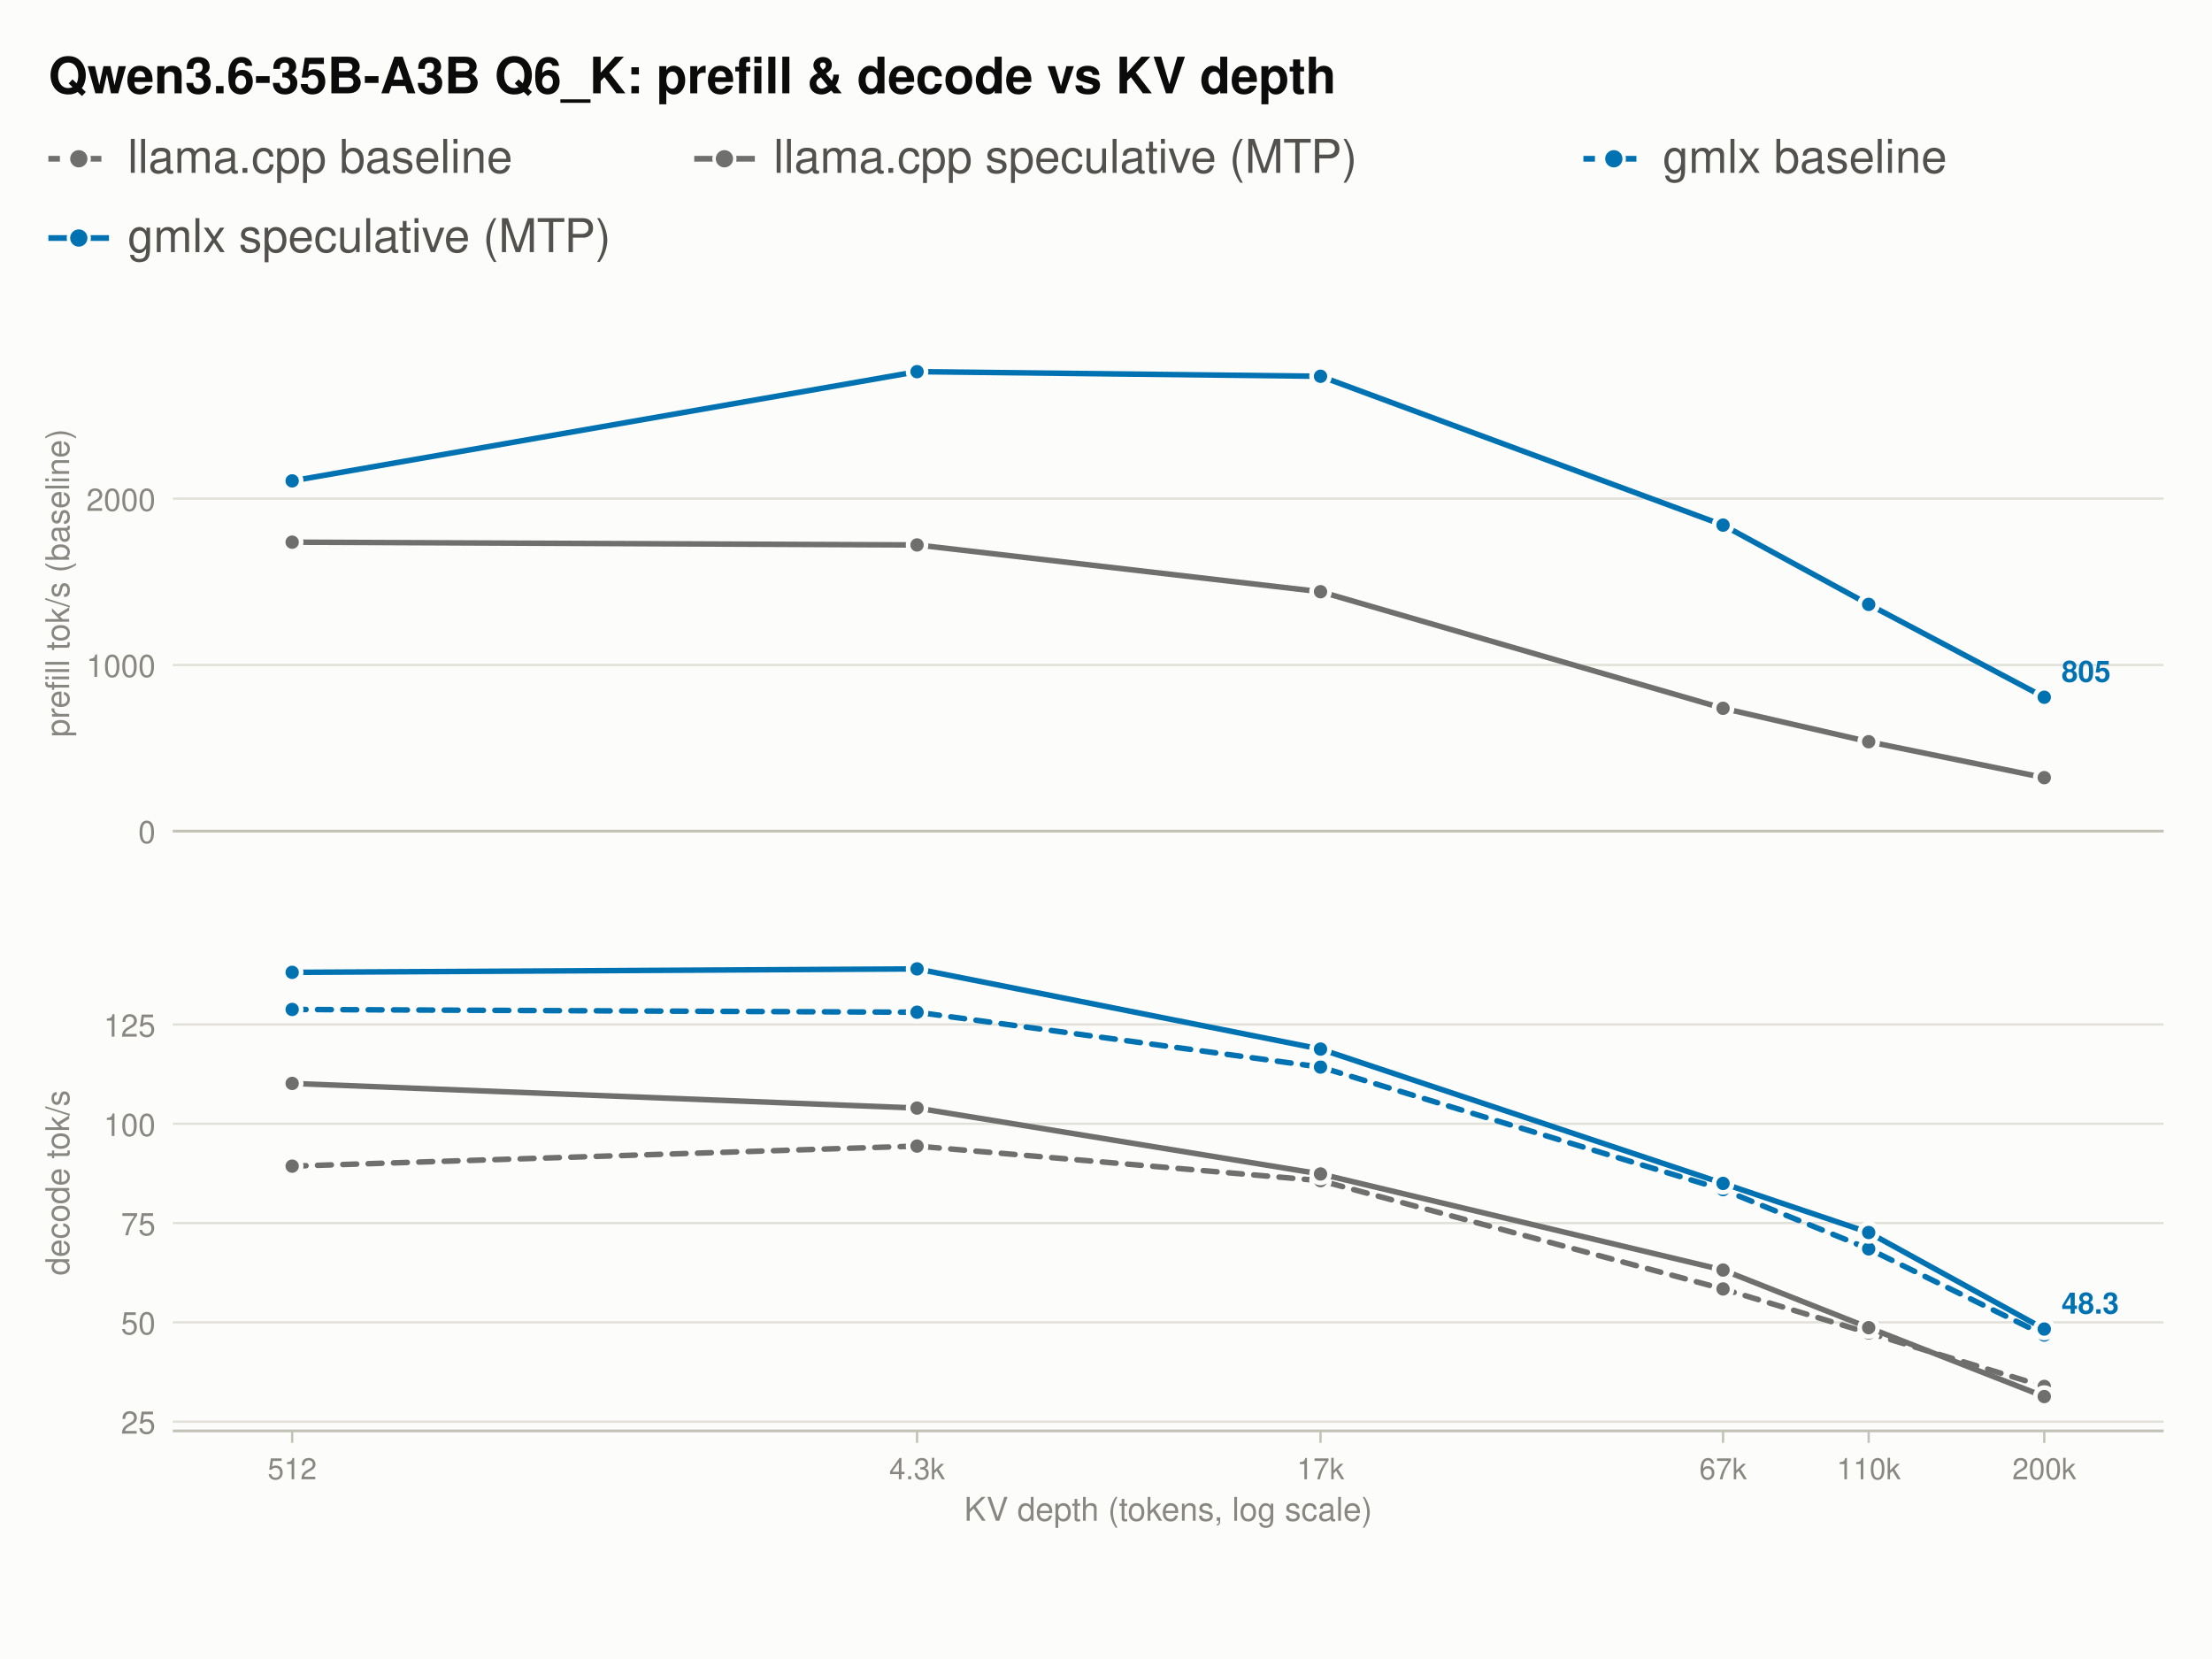
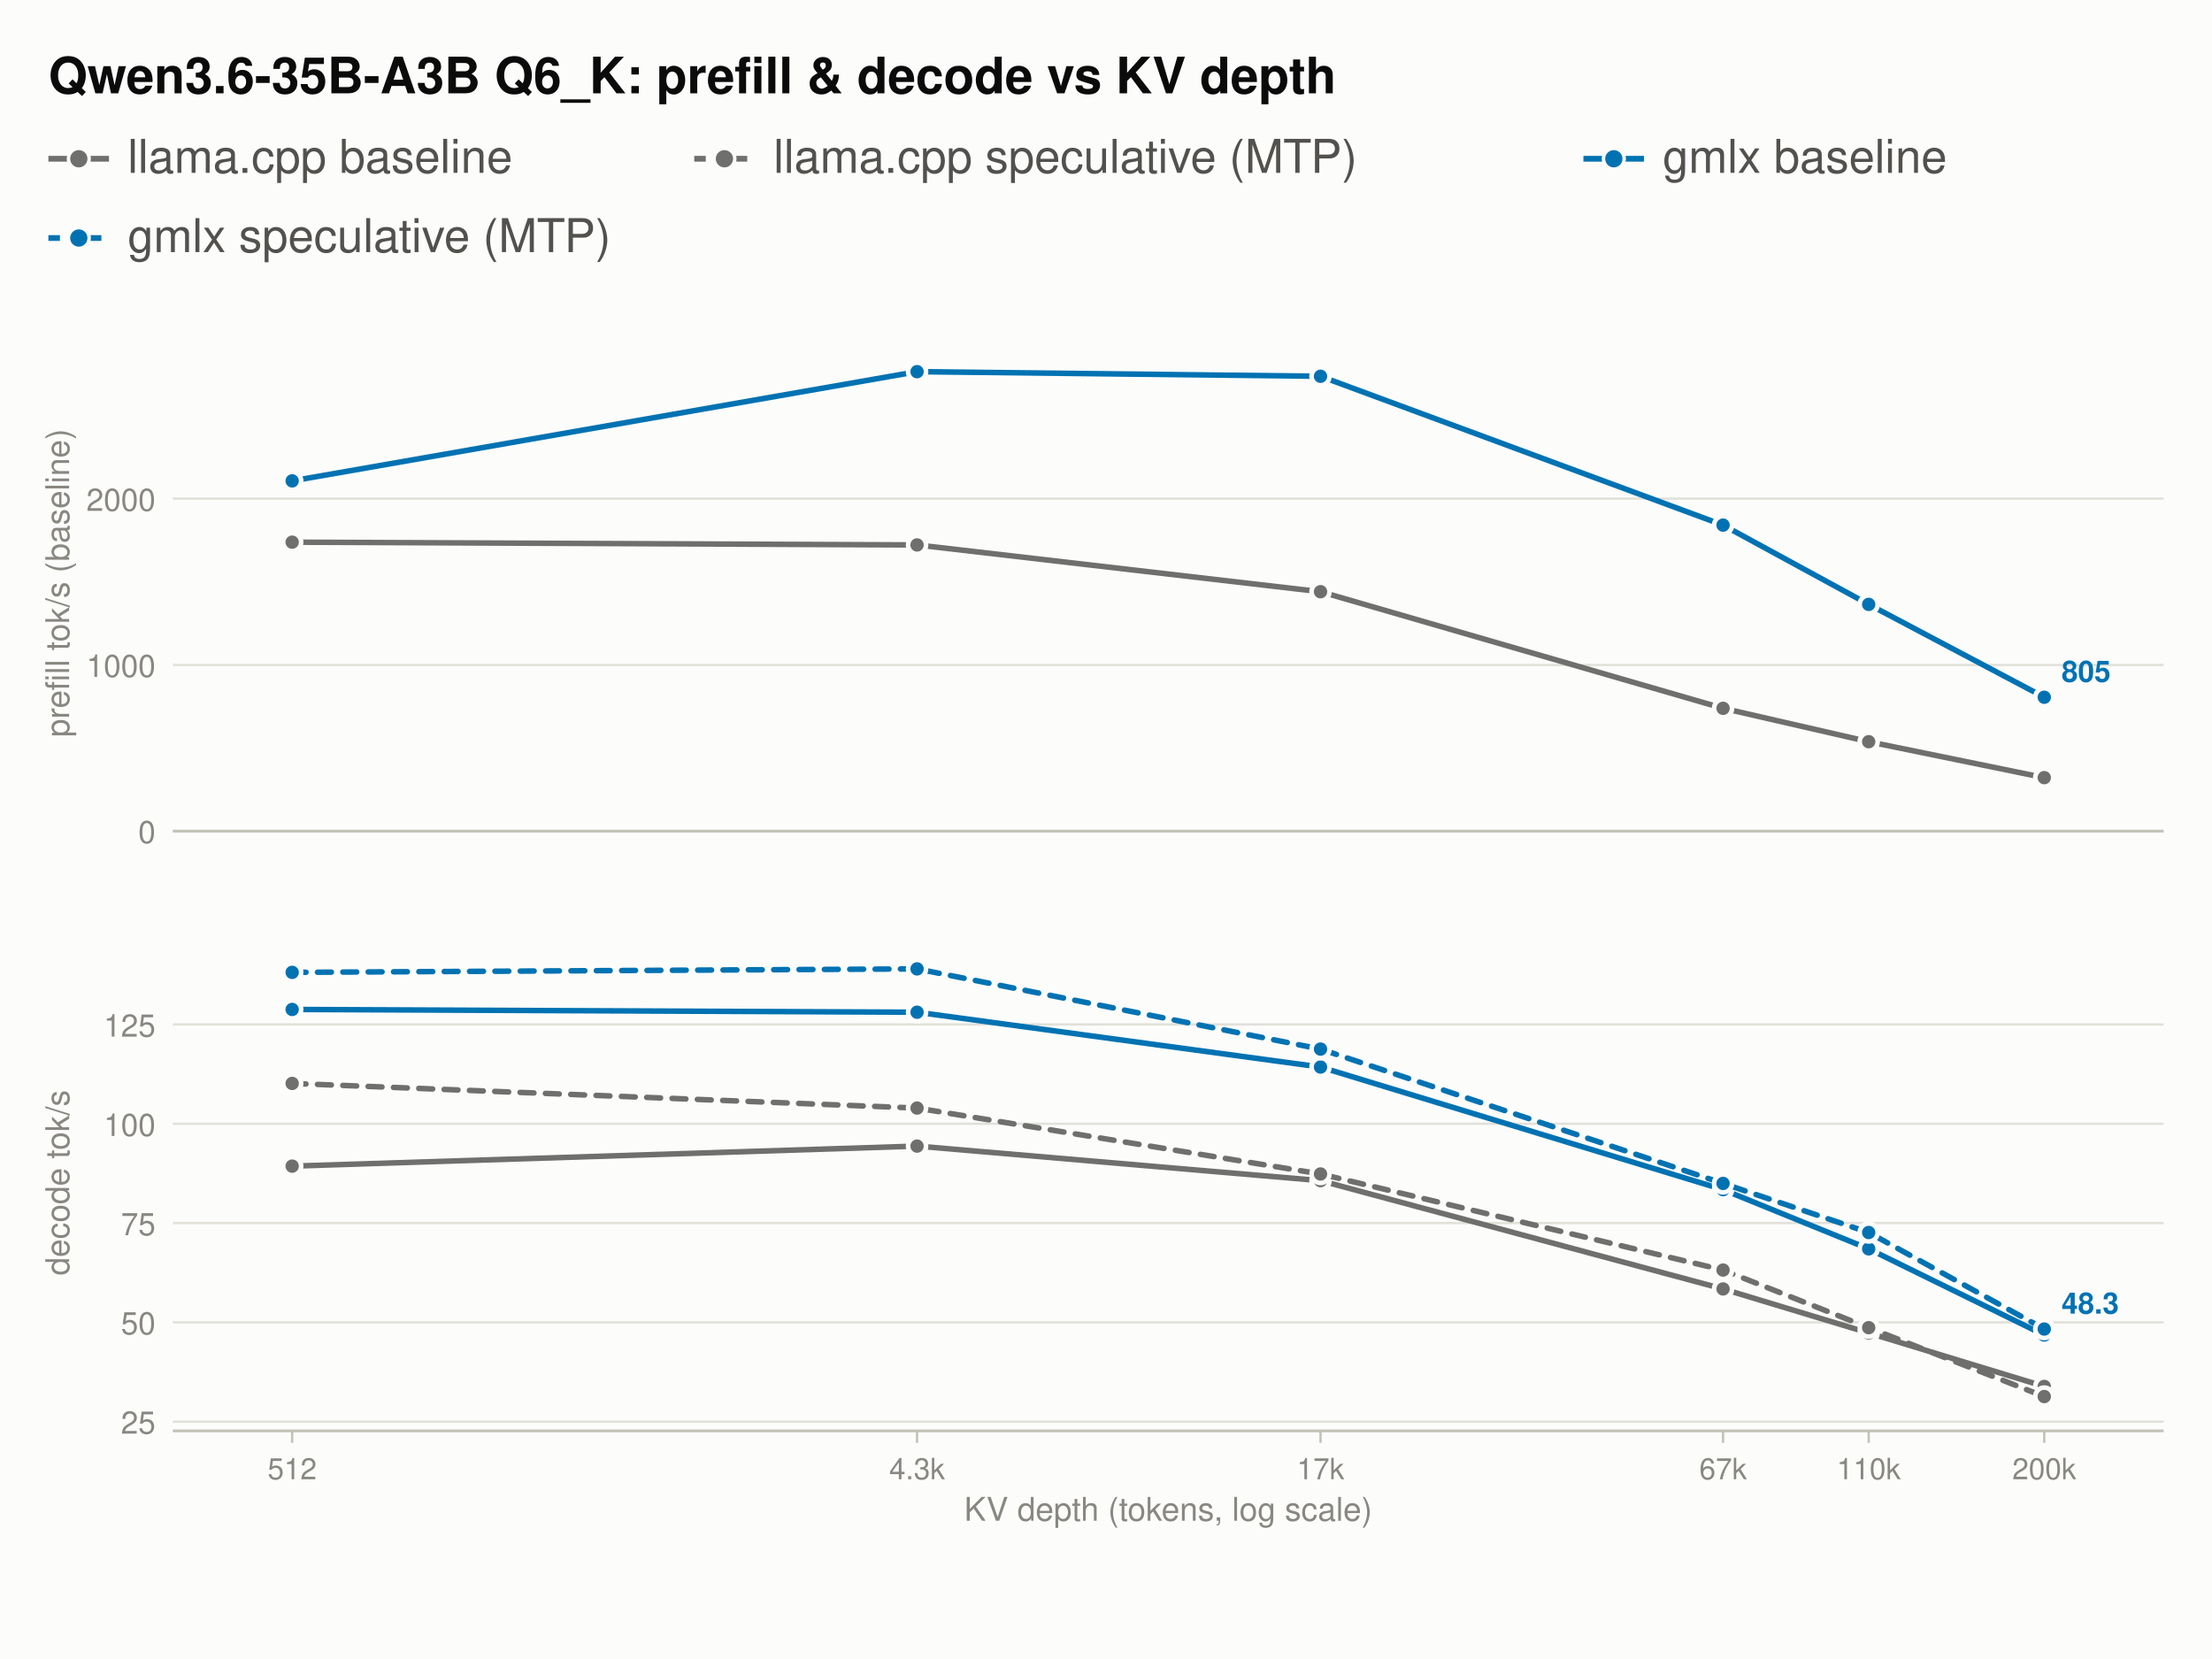
<svg xmlns="http://www.w3.org/2000/svg" width="960" height="720" viewBox="0 0 960 720" font-family="system-ui, -apple-system, 'Segoe UI', Helvetica, Arial, sans-serif">
  <rect x="0" y="0" width="960" height="720" fill="#fcfcfb" />
  <text x="21.0" y="40.5" font-size="21.8" fill="#0b0b0b" font-weight="600">Qwen3.6-35B-A3B Q6_K: prefill &amp; decode vs KV depth</text>
-   <line x1="21.0" y1="68.9" x2="47.3" y2="68.9" stroke="#6f6f6d" stroke-width="2.5" stroke-dasharray="5,4" />
+   <line x1="21.0" y1="68.9" x2="47.3" y2="68.9" stroke="#6f6f6d" stroke-width="2.5" />
  <circle cx="34.2" cy="68.9" r="4.5" fill="#6f6f6d" stroke="#fcfcfb" stroke-width="1.5" />
  <text x="55.4" y="75.0" font-size="20.2" fill="#52514e">llama.cpp baseline</text>
-   <line x1="301.3" y1="68.9" x2="327.6" y2="68.9" stroke="#6f6f6d" stroke-width="2.5" />
+   <line x1="301.3" y1="68.9" x2="327.6" y2="68.9" stroke="#6f6f6d" stroke-width="2.5" stroke-dasharray="5,4" />
  <circle cx="314.4" cy="68.9" r="4.5" fill="#6f6f6d" stroke="#fcfcfb" stroke-width="1.5" />
  <text x="335.7" y="75.0" font-size="20.2" fill="#52514e">llama.cpp speculative (MTP)</text>
-   <line x1="687.2" y1="68.9" x2="713.5" y2="68.9" stroke="#0072b2" stroke-width="2.5" stroke-dasharray="5,4" />
+   <line x1="687.2" y1="68.9" x2="713.5" y2="68.9" stroke="#0072b2" stroke-width="2.5" />
  <circle cx="700.4" cy="68.9" r="4.5" fill="#0072b2" stroke="#fcfcfb" stroke-width="1.5" />
  <text x="721.6" y="75.0" font-size="20.2" fill="#52514e">gmlx baseline</text>
-   <line x1="21.0" y1="103.3" x2="47.3" y2="103.3" stroke="#0072b2" stroke-width="2.5" />
+   <line x1="21.0" y1="103.3" x2="47.3" y2="103.3" stroke="#0072b2" stroke-width="2.5" stroke-dasharray="5,4" />
  <circle cx="34.2" cy="103.3" r="4.5" fill="#0072b2" stroke="#fcfcfb" stroke-width="1.5" />
  <text x="55.4" y="109.4" font-size="20.2" fill="#52514e">gmlx speculative (MTP)</text>
  <line x1="75.0" y1="360.7" x2="939.0" y2="360.7" stroke="#e1e0d9" stroke-width="1.0" />
  <text x="67.5" y="365.9" font-size="13.5" fill="#898781" text-anchor="end" style="font-variant-numeric: tabular-nums">0</text>
  <line x1="75.0" y1="288.6" x2="939.0" y2="288.6" stroke="#e1e0d9" stroke-width="1.0" />
  <text x="67.5" y="293.8" font-size="13.5" fill="#898781" text-anchor="end" style="font-variant-numeric: tabular-nums">1000</text>
  <line x1="75.0" y1="216.4" x2="939.0" y2="216.4" stroke="#e1e0d9" stroke-width="1.0" />
  <text x="67.5" y="221.7" font-size="13.5" fill="#898781" text-anchor="end" style="font-variant-numeric: tabular-nums">2000</text>
  <line x1="75.0" y1="360.7" x2="939.0" y2="360.7" stroke="#c3c2b7" stroke-width="1.2" />
  <line x1="126.8" y1="360.7" x2="126.8" y2="360.7" stroke="#c3c2b7" stroke-width="1.0" />
  <line x1="398.0" y1="360.7" x2="398.0" y2="360.7" stroke="#c3c2b7" stroke-width="1.0" />
  <line x1="573.1" y1="360.7" x2="573.1" y2="360.7" stroke="#c3c2b7" stroke-width="1.0" />
  <line x1="747.8" y1="360.7" x2="747.8" y2="360.7" stroke="#c3c2b7" stroke-width="1.0" />
  <line x1="811.0" y1="360.7" x2="811.0" y2="360.7" stroke="#c3c2b7" stroke-width="1.0" />
  <line x1="887.2" y1="360.7" x2="887.2" y2="360.7" stroke="#c3c2b7" stroke-width="1.0" />
  <path d="M126.8,235.3 L398.0,236.5 L573.1,256.8 L747.8,307.4 L811.0,321.9 L887.2,337.5" fill="none" stroke="#6f6f6d" stroke-width="2.4" stroke-linejoin="round" stroke-linecap="round" />
  <circle cx="126.8" cy="235.3" r="3.9" fill="#6f6f6d" stroke="#fcfcfb" stroke-width="2.0" />
  <circle cx="398.0" cy="236.5" r="3.9" fill="#6f6f6d" stroke="#fcfcfb" stroke-width="2.0" />
  <circle cx="573.1" cy="256.8" r="3.9" fill="#6f6f6d" stroke="#fcfcfb" stroke-width="2.0" />
  <circle cx="747.8" cy="307.4" r="3.9" fill="#6f6f6d" stroke="#fcfcfb" stroke-width="2.0" />
  <circle cx="811.0" cy="321.9" r="3.9" fill="#6f6f6d" stroke="#fcfcfb" stroke-width="2.0" />
  <circle cx="887.2" cy="337.5" r="3.9" fill="#6f6f6d" stroke="#fcfcfb" stroke-width="2.0" />
  <path d="M126.8,208.7 L398.0,161.3 L573.1,163.3 L747.8,227.9 L811.0,262.3 L887.2,302.6" fill="none" stroke="#0072b2" stroke-width="2.4" stroke-linejoin="round" stroke-linecap="round" />
  <circle cx="126.8" cy="208.7" r="3.9" fill="#0072b2" stroke="#fcfcfb" stroke-width="2.0" />
  <circle cx="398.0" cy="161.3" r="3.9" fill="#0072b2" stroke="#fcfcfb" stroke-width="2.0" />
  <circle cx="573.1" cy="163.3" r="3.9" fill="#0072b2" stroke="#fcfcfb" stroke-width="2.0" />
  <circle cx="747.8" cy="227.9" r="3.9" fill="#0072b2" stroke="#fcfcfb" stroke-width="2.0" />
  <circle cx="811.0" cy="262.3" r="3.9" fill="#0072b2" stroke="#fcfcfb" stroke-width="2.0" />
  <circle cx="887.2" cy="302.6" r="3.9" fill="#0072b2" stroke="#fcfcfb" stroke-width="2.0" />
  <text x="894.7" y="295.9" font-size="12.8" fill="#0072b2" font-weight="600" style="font-variant-numeric: tabular-nums">805</text>
  <text x="30.0" y="253.0" font-size="14.2" fill="#898781" text-anchor="middle" transform="rotate(-90.0 30.0 253.0)">prefill tok/s (baseline)</text>
  <line x1="75.0" y1="617.0" x2="939.0" y2="617.0" stroke="#e1e0d9" stroke-width="1.0" />
  <text x="67.5" y="622.2" font-size="13.5" fill="#898781" text-anchor="end" style="font-variant-numeric: tabular-nums">25</text>
  <line x1="75.0" y1="573.9" x2="939.0" y2="573.9" stroke="#e1e0d9" stroke-width="1.0" />
  <text x="67.5" y="579.1" font-size="13.5" fill="#898781" text-anchor="end" style="font-variant-numeric: tabular-nums">50</text>
  <line x1="75.0" y1="530.8" x2="939.0" y2="530.8" stroke="#e1e0d9" stroke-width="1.0" />
  <text x="67.5" y="536.1" font-size="13.5" fill="#898781" text-anchor="end" style="font-variant-numeric: tabular-nums">75</text>
  <line x1="75.0" y1="487.7" x2="939.0" y2="487.7" stroke="#e1e0d9" stroke-width="1.0" />
  <text x="67.5" y="493.0" font-size="13.5" fill="#898781" text-anchor="end" style="font-variant-numeric: tabular-nums">100</text>
  <line x1="75.0" y1="444.6" x2="939.0" y2="444.6" stroke="#e1e0d9" stroke-width="1.0" />
  <text x="67.5" y="449.9" font-size="13.5" fill="#898781" text-anchor="end" style="font-variant-numeric: tabular-nums">125</text>
  <line x1="75.0" y1="621.0" x2="939.0" y2="621.0" stroke="#c3c2b7" stroke-width="1.2" />
  <line x1="126.8" y1="621.0" x2="126.8" y2="626.2" stroke="#c3c2b7" stroke-width="1.0" />
  <text x="126.8" y="642.0" font-size="12.8" fill="#898781" text-anchor="middle" style="font-variant-numeric: tabular-nums">512</text>
  <line x1="398.0" y1="621.0" x2="398.0" y2="626.2" stroke="#c3c2b7" stroke-width="1.0" />
  <text x="398.0" y="642.0" font-size="12.8" fill="#898781" text-anchor="middle" style="font-variant-numeric: tabular-nums">4.3k</text>
  <line x1="573.1" y1="621.0" x2="573.1" y2="626.2" stroke="#c3c2b7" stroke-width="1.0" />
  <text x="573.1" y="642.0" font-size="12.8" fill="#898781" text-anchor="middle" style="font-variant-numeric: tabular-nums">17k</text>
  <line x1="747.8" y1="621.0" x2="747.8" y2="626.2" stroke="#c3c2b7" stroke-width="1.0" />
  <text x="747.8" y="642.0" font-size="12.8" fill="#898781" text-anchor="middle" style="font-variant-numeric: tabular-nums">67k</text>
  <line x1="811.0" y1="621.0" x2="811.0" y2="626.2" stroke="#c3c2b7" stroke-width="1.0" />
  <text x="811.0" y="642.0" font-size="12.8" fill="#898781" text-anchor="middle" style="font-variant-numeric: tabular-nums">110k</text>
  <line x1="887.2" y1="621.0" x2="887.2" y2="626.2" stroke="#c3c2b7" stroke-width="1.0" />
  <text x="887.2" y="642.0" font-size="12.8" fill="#898781" text-anchor="middle" style="font-variant-numeric: tabular-nums">200k</text>
-   <path d="M126.8,506.1 L398.0,497.4 L573.1,512.4 L747.8,559.4 L811.0,578.5 L887.2,601.7" fill="none" stroke="#6f6f6d" stroke-width="2.4" stroke-dasharray="6,5" stroke-linejoin="round" stroke-linecap="round" />
+   <path d="M126.8,506.1 L398.0,497.4 L573.1,512.4 L747.8,559.4 L811.0,578.5 L887.2,601.7" fill="none" stroke="#6f6f6d" stroke-width="2.4" stroke-linejoin="round" stroke-linecap="round" />
  <circle cx="126.8" cy="506.1" r="3.9" fill="#6f6f6d" stroke="#fcfcfb" stroke-width="2.0" />
  <circle cx="398.0" cy="497.4" r="3.9" fill="#6f6f6d" stroke="#fcfcfb" stroke-width="2.0" />
  <circle cx="573.1" cy="512.4" r="3.9" fill="#6f6f6d" stroke="#fcfcfb" stroke-width="2.0" />
  <circle cx="747.8" cy="559.4" r="3.9" fill="#6f6f6d" stroke="#fcfcfb" stroke-width="2.0" />
  <circle cx="811.0" cy="578.5" r="3.9" fill="#6f6f6d" stroke="#fcfcfb" stroke-width="2.0" />
  <circle cx="887.2" cy="601.7" r="3.9" fill="#6f6f6d" stroke="#fcfcfb" stroke-width="2.0" />
-   <path d="M126.8,470.2 L398.0,480.9 L573.1,509.5 L747.8,551.2 L811.0,576.2 L887.2,606.1" fill="none" stroke="#6f6f6d" stroke-width="2.4" stroke-linejoin="round" stroke-linecap="round" />
+   <path d="M126.8,470.2 L398.0,480.9 L573.1,509.5 L747.8,551.2 L811.0,576.2 L887.2,606.1" fill="none" stroke="#6f6f6d" stroke-width="2.4" stroke-dasharray="6,5" stroke-linejoin="round" stroke-linecap="round" />
  <circle cx="126.8" cy="470.2" r="3.9" fill="#6f6f6d" stroke="#fcfcfb" stroke-width="2.0" />
  <circle cx="398.0" cy="480.9" r="3.9" fill="#6f6f6d" stroke="#fcfcfb" stroke-width="2.0" />
  <circle cx="573.1" cy="509.5" r="3.9" fill="#6f6f6d" stroke="#fcfcfb" stroke-width="2.0" />
  <circle cx="747.8" cy="551.2" r="3.9" fill="#6f6f6d" stroke="#fcfcfb" stroke-width="2.0" />
  <circle cx="811.0" cy="576.2" r="3.9" fill="#6f6f6d" stroke="#fcfcfb" stroke-width="2.0" />
  <circle cx="887.2" cy="606.1" r="3.9" fill="#6f6f6d" stroke="#fcfcfb" stroke-width="2.0" />
-   <path d="M126.8,438.1 L398.0,439.3 L573.1,463.1 L747.8,516.3 L811.0,542.0 L887.2,579.4" fill="none" stroke="#0072b2" stroke-width="2.4" stroke-dasharray="6,5" stroke-linejoin="round" stroke-linecap="round" />
+   <path d="M126.8,438.1 L398.0,439.3 L573.1,463.1 L747.8,516.3 L811.0,542.0 L887.2,579.4" fill="none" stroke="#0072b2" stroke-width="2.4" stroke-linejoin="round" stroke-linecap="round" />
  <circle cx="126.8" cy="438.1" r="3.9" fill="#0072b2" stroke="#fcfcfb" stroke-width="2.0" />
  <circle cx="398.0" cy="439.3" r="3.9" fill="#0072b2" stroke="#fcfcfb" stroke-width="2.0" />
  <circle cx="573.1" cy="463.1" r="3.9" fill="#0072b2" stroke="#fcfcfb" stroke-width="2.0" />
  <circle cx="747.8" cy="516.3" r="3.9" fill="#0072b2" stroke="#fcfcfb" stroke-width="2.0" />
  <circle cx="811.0" cy="542.0" r="3.9" fill="#0072b2" stroke="#fcfcfb" stroke-width="2.0" />
  <circle cx="887.2" cy="579.4" r="3.9" fill="#0072b2" stroke="#fcfcfb" stroke-width="2.0" />
-   <path d="M126.8,422.0 L398.0,420.5 L573.1,455.3 L747.8,513.6 L811.0,534.9 L887.2,576.8" fill="none" stroke="#0072b2" stroke-width="2.4" stroke-linejoin="round" stroke-linecap="round" />
+   <path d="M126.8,422.0 L398.0,420.5 L573.1,455.3 L747.8,513.6 L811.0,534.9 L887.2,576.8" fill="none" stroke="#0072b2" stroke-width="2.4" stroke-dasharray="6,5" stroke-linejoin="round" stroke-linecap="round" />
  <circle cx="126.8" cy="422.0" r="3.9" fill="#0072b2" stroke="#fcfcfb" stroke-width="2.0" />
  <circle cx="398.0" cy="420.5" r="3.9" fill="#0072b2" stroke="#fcfcfb" stroke-width="2.0" />
  <circle cx="573.1" cy="455.3" r="3.9" fill="#0072b2" stroke="#fcfcfb" stroke-width="2.0" />
  <circle cx="747.8" cy="513.6" r="3.9" fill="#0072b2" stroke="#fcfcfb" stroke-width="2.0" />
  <circle cx="811.0" cy="534.9" r="3.9" fill="#0072b2" stroke="#fcfcfb" stroke-width="2.0" />
  <circle cx="887.2" cy="576.8" r="3.9" fill="#0072b2" stroke="#fcfcfb" stroke-width="2.0" />
  <text x="894.7" y="570.1" font-size="12.8" fill="#0072b2" font-weight="600" style="font-variant-numeric: tabular-nums">48.3</text>
  <text x="30.0" y="513.3" font-size="14.2" fill="#898781" text-anchor="middle" transform="rotate(-90.0 30.0 513.3)">decode tok/s</text>
  <text x="507.0" y="660.0" font-size="14.2" fill="#898781" text-anchor="middle">KV depth (tokens, log scale)</text>
</svg>
